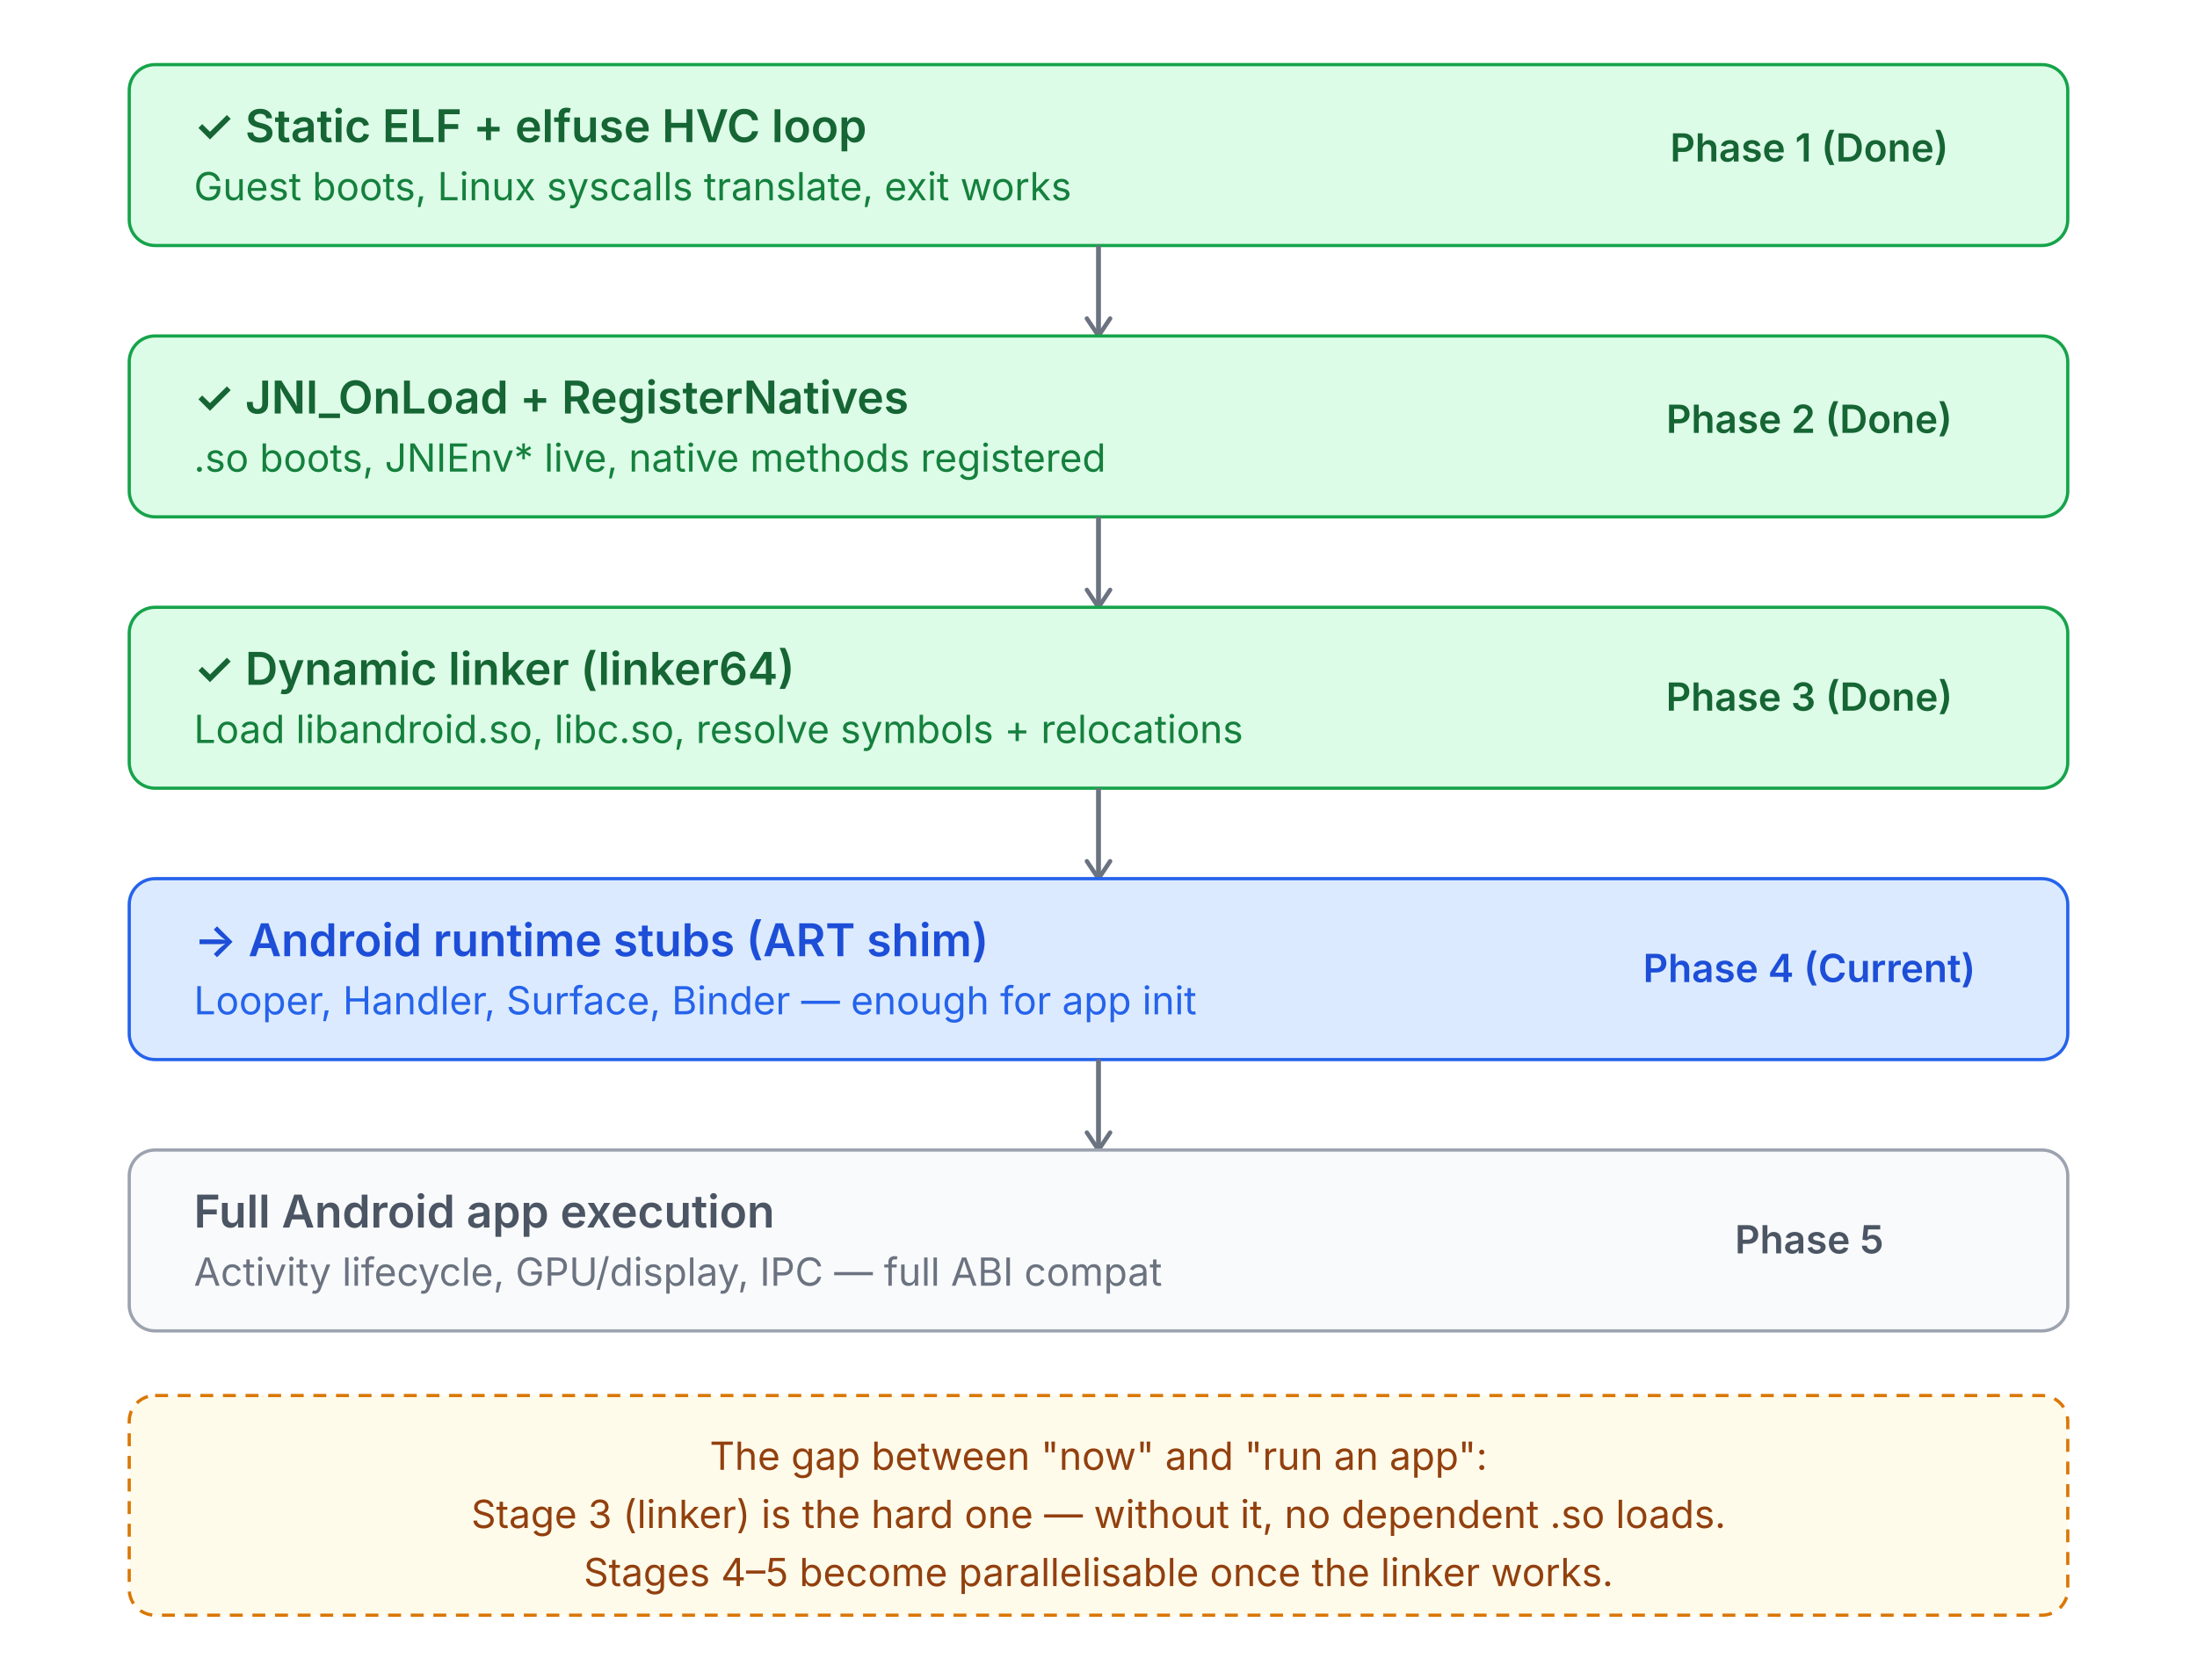
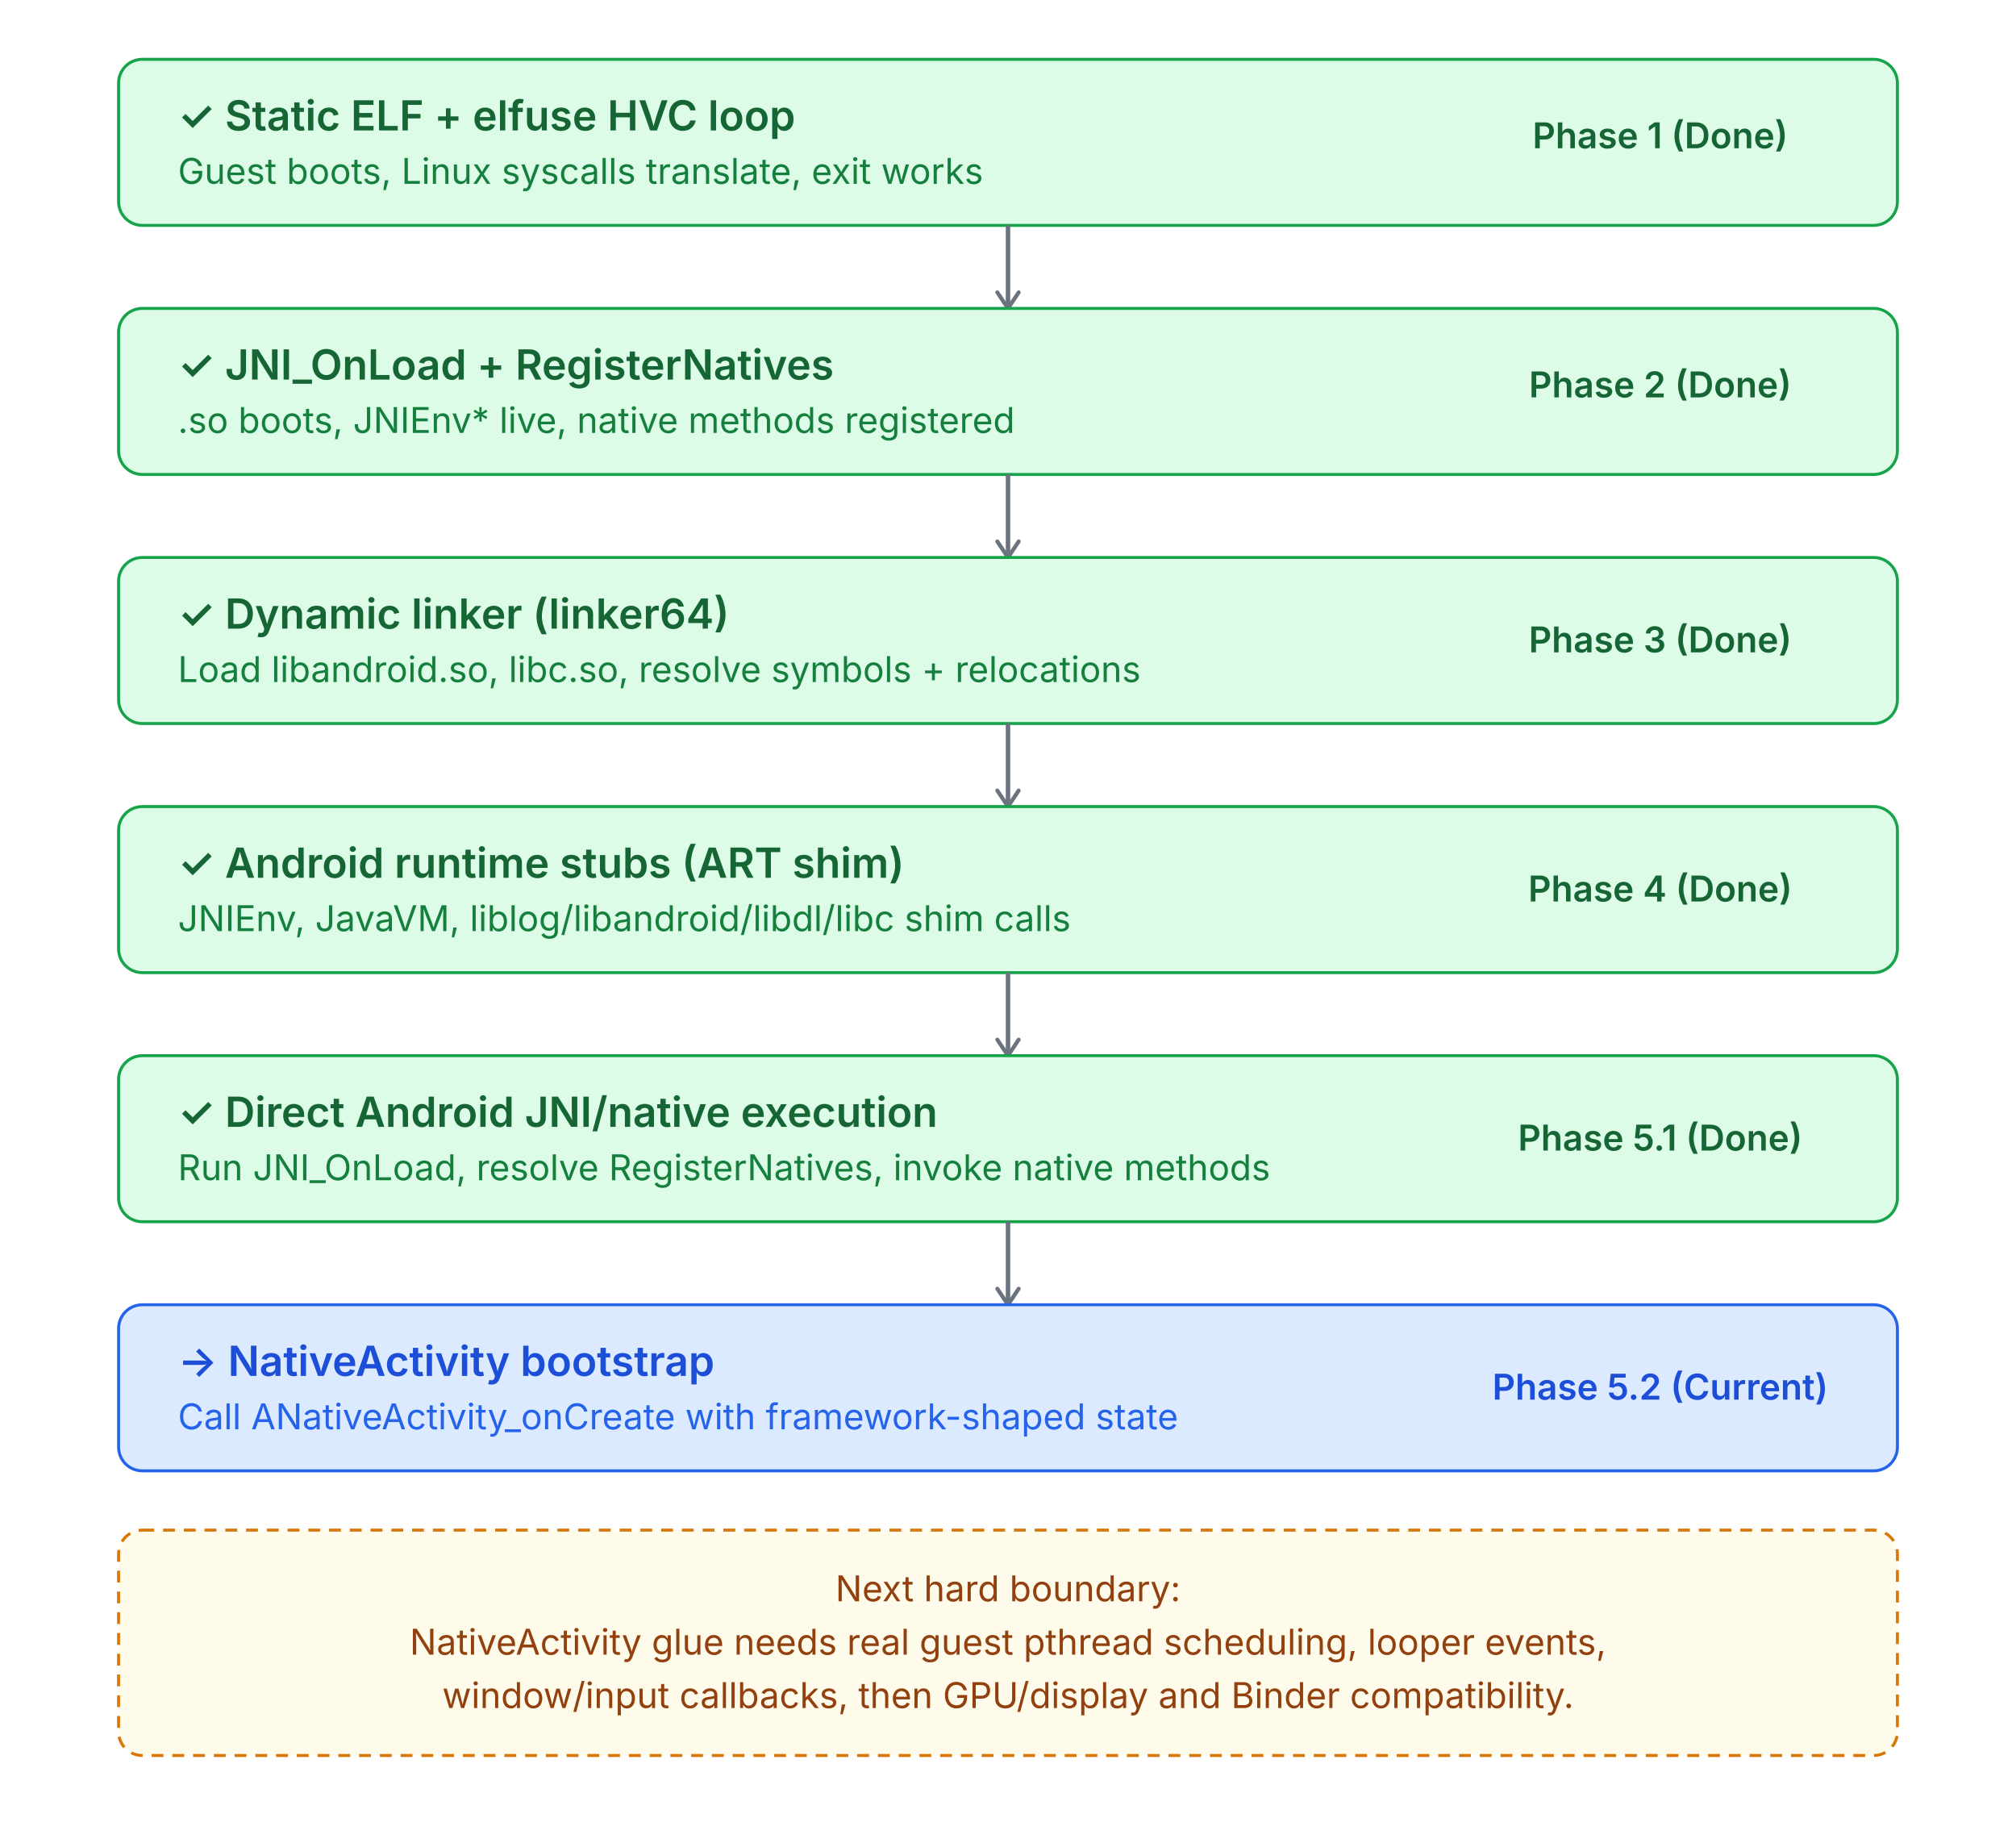
- <svg xmlns="http://www.w3.org/2000/svg" width="100%" viewBox="0 0 680 520" role="img">
+ <svg xmlns="http://www.w3.org/2000/svg" width="100%" viewBox="0 0 680 620" role="img">
  <style>
text{font-family:-apple-system,BlinkMacSystemFont,"Segoe UI",sans-serif}
.done{fill:#DCFCE7;stroke:#16A34A;stroke-width:1}
.done-title{fill:#166534;font-size:14px;font-weight:600}
.done-subtitle{fill:#15803D;font-size:12px}
.current{fill:#DBEAFE;stroke:#2563EB;stroke-width:1}
.current-title{fill:#1D4ED8;font-size:14px;font-weight:600}
.current-subtitle{fill:#2563EB;font-size:12px}
.future{fill:#F9FAFB;stroke:#9CA3AF;stroke-width:1}
.future-title{fill:#4B5563;font-size:14px;font-weight:600}
.future-subtitle{fill:#6B7280;font-size:12px}
.phase-label{font-size:12px;font-weight:600}
.arrow{stroke:#6B7280;stroke-width:1.5;fill:none}
.callout{fill:#FFFBEB;stroke:#D97706;stroke-width:1;stroke-dasharray:4 3}
.callout-text{fill:#92400E;font-size:12px}
</style>
  <defs>
    <marker id="arrow" viewBox="0 0 10 10" refX="8" refY="5" markerWidth="6" markerHeight="6" orient="auto-start-reverse">
      <path d="M2 1L8 5L2 9" fill="none" stroke="#6B7280" stroke-width="1.5" stroke-linecap="round" stroke-linejoin="round" />
    </marker>
  </defs>
  <g>
    <rect class="done" x="40" y="20" width="600" height="56" rx="8" />
    <text class="done-title" x="60" y="44">✓ Static ELF + elfuse HVC loop</text>
    <text class="done-subtitle" x="60" y="62">Guest boots, Linux syscalls translate, exit works</text>
    <text class="done-title phase-label" x="560" y="50" text-anchor="middle">Phase 1 (Done)</text>
  </g>
  <line class="arrow" x1="340" y1="76" x2="340" y2="104" marker-end="url(#arrow)" />
  <g>
    <rect class="done" x="40" y="104" width="600" height="56" rx="8" />
    <text class="done-title" x="60" y="128">✓ JNI_OnLoad + RegisterNatives</text>
    <text class="done-subtitle" x="60" y="146">.so boots, JNIEnv* live, native methods registered</text>
    <text class="done-title phase-label" x="560" y="134" text-anchor="middle">Phase 2 (Done)</text>
  </g>
  <line class="arrow" x1="340" y1="160" x2="340" y2="188" marker-end="url(#arrow)" />
  <g>
    <rect class="done" x="40" y="188" width="600" height="56" rx="8" />
    <text class="done-title" x="60" y="212">✓ Dynamic linker (linker64)</text>
    <text class="done-subtitle" x="60" y="230">Load libandroid.so, libc.so, resolve symbols + relocations</text>
    <text class="done-title phase-label" x="560" y="220" text-anchor="middle">Phase 3 (Done)</text>
  </g>
  <line class="arrow" x1="340" y1="244" x2="340" y2="272" marker-end="url(#arrow)" />
  <g>
-     <rect class="current" x="40" y="272" width="600" height="56" rx="8" />
-     <text class="current-title" x="60" y="296">→ Android runtime stubs (ART shim)</text>
-     <text class="current-subtitle" x="60" y="314">Looper, Handler, Surface, Binder — enough for app init</text>
-     <text class="current-title phase-label" x="560" y="304" text-anchor="middle">Phase 4 (Current)</text>
+     <rect class="done" x="40" y="272" width="600" height="56" rx="8" />
+     <text class="done-title" x="60" y="296">✓ Android runtime stubs (ART shim)</text>
+     <text class="done-subtitle" x="60" y="314">JNIEnv, JavaVM, liblog/libandroid/libdl/libc shim calls</text>
+     <text class="done-title phase-label" x="560" y="304" text-anchor="middle">Phase 4 (Done)</text>
  </g>
  <line class="arrow" x1="340" y1="328" x2="340" y2="356" marker-end="url(#arrow)" />
  <g>
-     <rect class="future" x="40" y="356" width="600" height="56" rx="8" />
-     <text class="future-title" x="60" y="380">Full Android app execution</text>
-     <text class="future-subtitle" x="60" y="398">Activity lifecycle, GPU/display, IPC — full ABI compat</text>
-     <text class="future-title phase-label" x="560" y="388" text-anchor="middle">Phase 5</text>
+     <rect class="done" x="40" y="356" width="600" height="56" rx="8" />
+     <text class="done-title" x="60" y="380">✓ Direct Android JNI/native execution</text>
+     <text class="done-subtitle" x="60" y="398">Run JNI_OnLoad, resolve RegisterNatives, invoke native methods</text>
+     <text class="done-title phase-label" x="560" y="388" text-anchor="middle">Phase 5.1 (Done)</text>
+   </g>
+   <line class="arrow" x1="340" y1="412" x2="340" y2="440" marker-end="url(#arrow)" />
+   <g>
+     <rect class="current" x="40" y="440" width="600" height="56" rx="8" />
+     <text class="current-title" x="60" y="464">→ NativeActivity bootstrap</text>
+     <text class="current-subtitle" x="60" y="482">Call ANativeActivity_onCreate with framework-shaped state</text>
+     <text class="current-title phase-label" x="560" y="472" text-anchor="middle">Phase 5.2 (Current)</text>
  </g>
  <g>
-     <rect class="callout" x="40" y="432" width="600" height="68" rx="8" />
-     <text class="callout-text" x="340" y="455" text-anchor="middle">The gap between "now" and "run an app":</text>
-     <text class="callout-text" x="340" y="473" text-anchor="middle">Stage 3 (linker) is the hard one — without it, no dependent .so loads.</text>
-     <text class="callout-text" x="340" y="491" text-anchor="middle">Stages 4–5 become parallelisable once the linker works.</text>
+     <rect class="callout" x="40" y="516" width="600" height="76" rx="8" />
+     <text class="callout-text" x="340" y="540" text-anchor="middle">Next hard boundary:</text>
+     <text class="callout-text" x="340" y="558" text-anchor="middle">NativeActivity glue needs real guest pthread scheduling, looper events,</text>
+     <text class="callout-text" x="340" y="576" text-anchor="middle">window/input callbacks, then GPU/display and Binder compatibility.</text>
  </g>
</svg>
